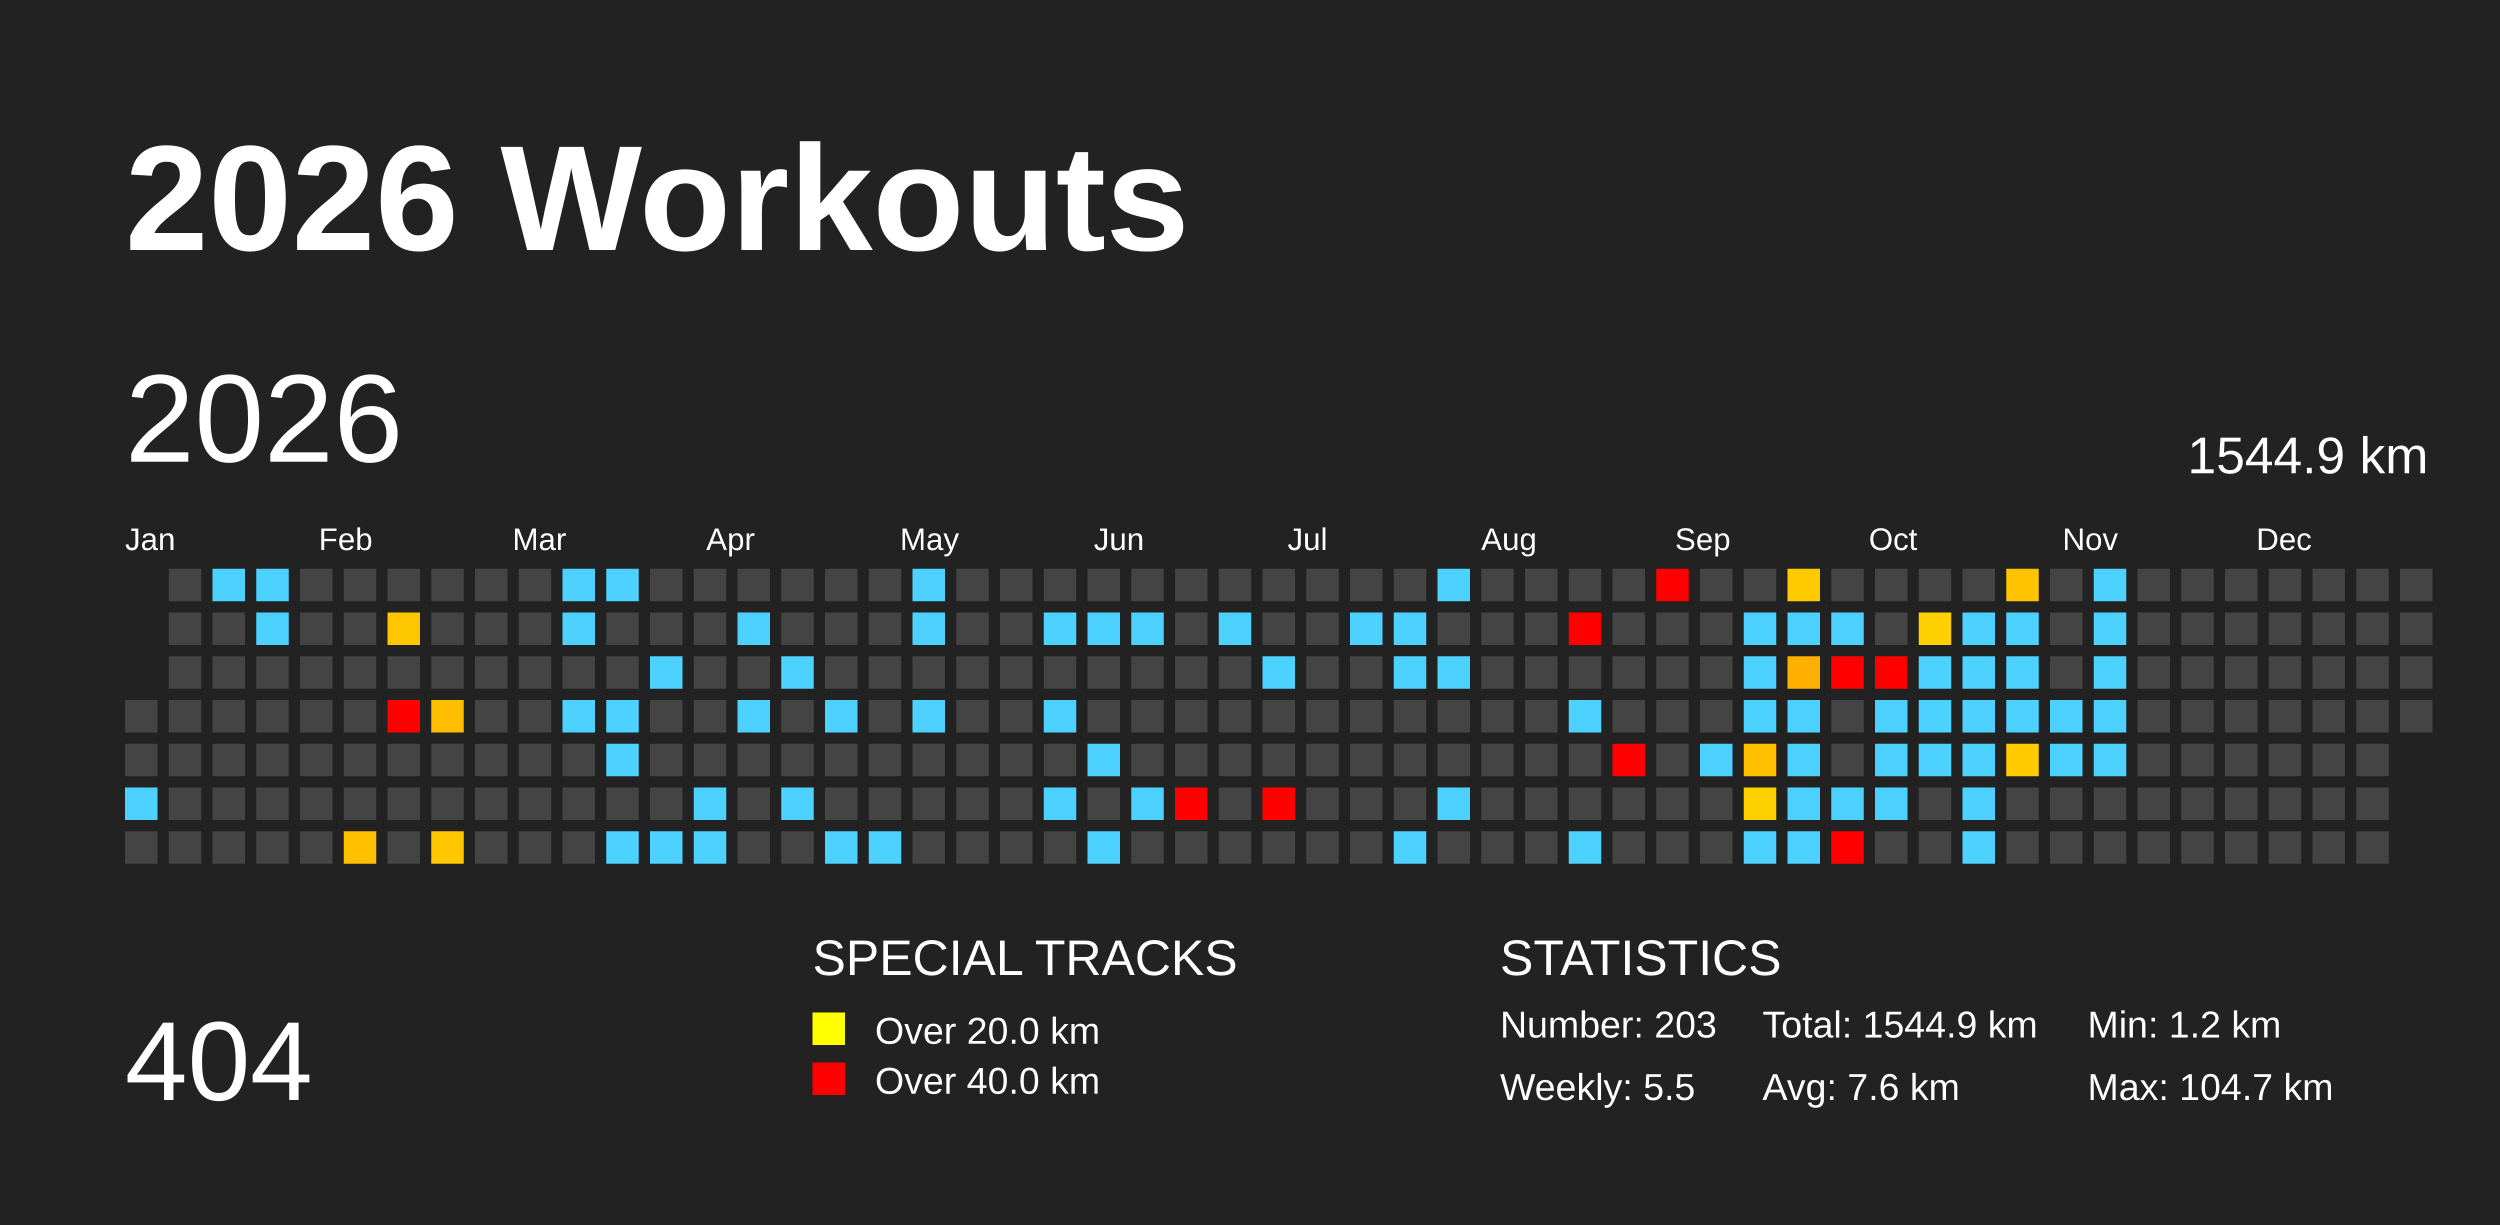
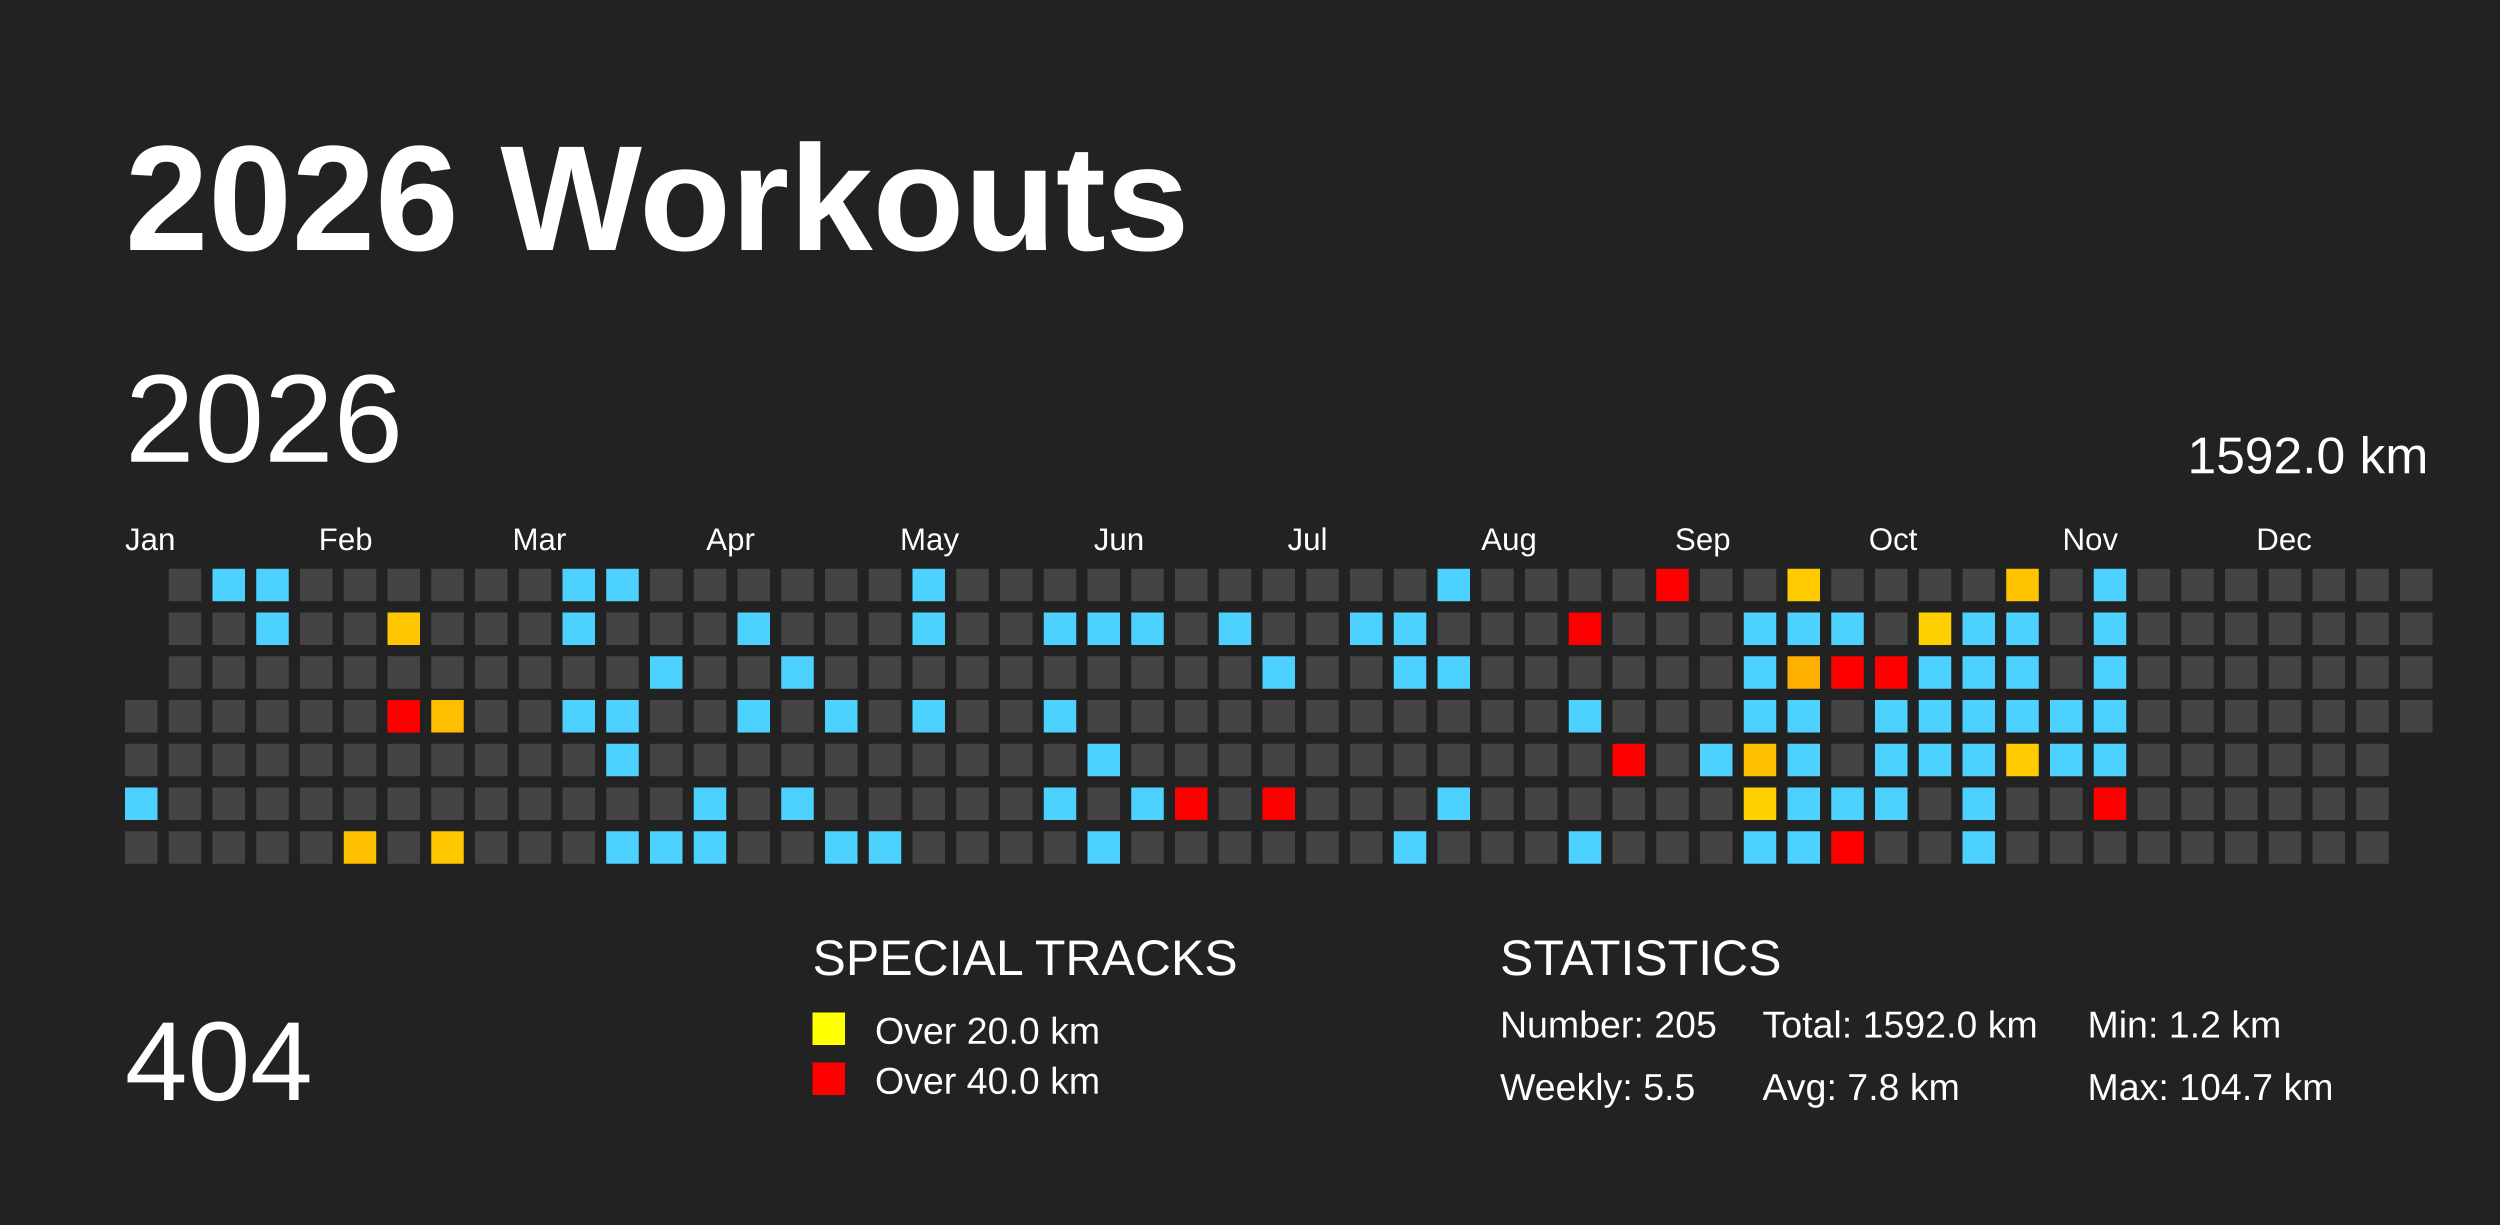
<svg xmlns="http://www.w3.org/2000/svg" baseProfile="full" height="98mm" version="1.1" viewBox="0,0,200,98" width="200mm">
  <defs>
    <pattern height="2" id="indoor-stripe" patternUnits="userSpaceOnUse" width="2">
      <line stroke="white" stroke-opacity="0.45" stroke-width="0.5" x1="0" x2="2" y1="2" y2="0" />
    </pattern>
  </defs>
  <rect fill="#222222" height="98" width="200" x="0" y="0" />
  <text fill="#FFFFFF" style="font-size:12px; font-family:Arial; font-weight:bold;" x="10" y="20">2026 Workouts</text>
  <text fill="#FFFFFF" style="font-size:9px; font-family:Arial" x="10" y="88">404</text>
  <text fill="#FFFFFF" style="font-size:4px; font-family:Arial" x="65" y="78">SPECIAL TRACKS</text>
  <rect fill="yellow" height="2.6" width="2.6" x="65" y="81" />
  <text fill="#FFFFFF" style="font-size:3px; font-family:Arial" x="70" y="83.5">Over 20.0 km</text>
  <rect fill="red" height="2.6" width="2.6" x="65" y="85" />
  <text fill="#FFFFFF" style="font-size:3px; font-family:Arial" x="70" y="87.5">Over 40.0 km</text>
  <text fill="#FFFFFF" style="font-size:4px; font-family:Arial" x="120" y="78">STATISTICS</text>
-   <text fill="#FFFFFF" style="font-size:3px; font-family:Arial" x="120" y="83">Number: 203</text>
+   <text fill="#FFFFFF" style="font-size:3px; font-family:Arial" x="120" y="83">Number: 205</text>
  <text fill="#FFFFFF" style="font-size:3px; font-family:Arial" x="120" y="88">Weekly: 5.5</text>
-   <text fill="#FFFFFF" style="font-size:3px; font-family:Arial" x="141" y="83">Total: 1544.9 km</text>
-   <text fill="#FFFFFF" style="font-size:3px; font-family:Arial" x="141" y="88">Avg: 7.6 km</text>
+   <text fill="#FFFFFF" style="font-size:3px; font-family:Arial" x="141" y="83">Total: 1592.0 km</text>
+   <text fill="#FFFFFF" style="font-size:3px; font-family:Arial" x="141" y="88">Avg: 7.8 km</text>
  <text fill="#FFFFFF" style="font-size:3px; font-family:Arial" x="167" y="83">Min: 1.2 km</text>
  <text fill="#FFFFFF" style="font-size:3px; font-family:Arial" x="167" y="88">Max: 104.7 km</text>
  <text dominant-baseline="hanging" fill="#FFFFFF" style="font-size:10.0px; font-family:Arial;" x="10" y="30">2026</text>
-   <text dominant-baseline="hanging" fill="#FFFFFF" style="font-size:4.125px; font-family:Arial;" x="175" y="35">1544.9 km</text>
+   <text dominant-baseline="hanging" fill="#FFFFFF" style="font-size:4.125px; font-family:Arial;" x="175" y="35">1592.0 km</text>
  <text fill="#FFFFFF" style="font-size:2.5px; font-family:Arial" x="10.0" y="44">Jan</text>
  <text fill="#FFFFFF" style="font-size:2.5px; font-family:Arial" x="25.5" y="44">Feb</text>
  <text fill="#FFFFFF" style="font-size:2.5px; font-family:Arial" x="41.0" y="44">Mar</text>
  <text fill="#FFFFFF" style="font-size:2.5px; font-family:Arial" x="56.5" y="44">Apr</text>
  <text fill="#FFFFFF" style="font-size:2.5px; font-family:Arial" x="72.0" y="44">May</text>
  <text fill="#FFFFFF" style="font-size:2.5px; font-family:Arial" x="87.5" y="44">Jun</text>
  <text fill="#FFFFFF" style="font-size:2.5px; font-family:Arial" x="103.0" y="44">Jul</text>
  <text fill="#FFFFFF" style="font-size:2.5px; font-family:Arial" x="118.5" y="44">Aug</text>
  <text fill="#FFFFFF" style="font-size:2.5px; font-family:Arial" x="134.0" y="44">Sep</text>
  <text fill="#FFFFFF" style="font-size:2.5px; font-family:Arial" x="149.5" y="44">Oct</text>
  <text fill="#FFFFFF" style="font-size:2.5px; font-family:Arial" x="165.0" y="44">Nov</text>
  <text fill="#FFFFFF" style="font-size:2.5px; font-family:Arial" x="180.5" y="44">Dec</text>
  <rect fill="#444444" height="2.6" width="2.6" x="10.0" y="56.0" />
  <rect fill="#444444" height="2.6" width="2.6" x="10.0" y="59.5" />
  <rect fill="#4dd2ff" height="2.6" width="2.6" x="10.0" y="63.0" />
  <rect fill="#444444" height="2.6" width="2.6" x="10.0" y="66.5" />
  <rect fill="#444444" height="2.6" width="2.6" x="13.5" y="45.5" />
  <rect fill="#444444" height="2.6" width="2.6" x="13.5" y="49.0" />
  <rect fill="#444444" height="2.6" width="2.6" x="13.5" y="52.5" />
  <rect fill="#444444" height="2.6" width="2.6" x="13.5" y="56.0" />
  <rect fill="#444444" height="2.6" width="2.6" x="13.5" y="59.5" />
  <rect fill="#444444" height="2.6" width="2.6" x="13.5" y="63.0" />
  <rect fill="#444444" height="2.6" width="2.6" x="13.5" y="66.5" />
  <rect fill="#4dd2ff" height="2.6" width="2.6" x="17.0" y="45.5" />
  <rect fill="#444444" height="2.6" width="2.6" x="17.0" y="49.0" />
  <rect fill="#444444" height="2.6" width="2.6" x="17.0" y="52.5" />
  <rect fill="#444444" height="2.6" width="2.6" x="17.0" y="56.0" />
  <rect fill="#444444" height="2.6" width="2.6" x="17.0" y="59.5" />
  <rect fill="#444444" height="2.6" width="2.6" x="17.0" y="63.0" />
  <rect fill="#444444" height="2.6" width="2.6" x="17.0" y="66.5" />
  <rect fill="#4dd2ff" height="2.6" width="2.6" x="20.5" y="45.5" />
  <rect fill="#4dd2ff" height="2.6" width="2.6" x="20.5" y="49.0" />
  <rect fill="#444444" height="2.6" width="2.6" x="20.5" y="52.5" />
  <rect fill="#444444" height="2.6" width="2.6" x="20.5" y="56.0" />
  <rect fill="#444444" height="2.6" width="2.6" x="20.5" y="59.5" />
  <rect fill="#444444" height="2.6" width="2.6" x="20.5" y="63.0" />
  <rect fill="#444444" height="2.6" width="2.6" x="20.5" y="66.5" />
  <rect fill="#444444" height="2.6" width="2.6" x="24.0" y="45.5" />
  <rect fill="#444444" height="2.6" width="2.6" x="24.0" y="49.0" />
  <rect fill="#444444" height="2.6" width="2.6" x="24.0" y="52.5" />
  <rect fill="#444444" height="2.6" width="2.6" x="24.0" y="56.0" />
  <rect fill="#444444" height="2.6" width="2.6" x="24.0" y="59.5" />
  <rect fill="#444444" height="2.6" width="2.6" x="24.0" y="63.0" />
  <rect fill="#444444" height="2.6" width="2.6" x="24.0" y="66.5" />
  <rect fill="#444444" height="2.6" width="2.6" x="27.5" y="45.5" />
  <rect fill="#444444" height="2.6" width="2.6" x="27.5" y="49.0" />
  <rect fill="#444444" height="2.6" width="2.6" x="27.5" y="52.5" />
  <rect fill="#444444" height="2.6" width="2.6" x="27.5" y="56.0" />
  <rect fill="#444444" height="2.6" width="2.6" x="27.5" y="59.5" />
  <rect fill="#444444" height="2.6" width="2.6" x="27.5" y="63.0" />
  <rect fill="#ffc000" height="2.6" width="2.6" x="27.5" y="66.5" />
  <rect fill="#444444" height="2.6" width="2.6" x="31.0" y="45.5" />
  <rect fill="#ffc700" height="2.6" width="2.6" x="31.0" y="49.0" />
  <rect fill="#444444" height="2.6" width="2.6" x="31.0" y="52.5" />
  <rect fill="red" height="2.6" width="2.6" x="31.0" y="56.0" />
  <rect fill="#444444" height="2.6" width="2.6" x="31.0" y="59.5" />
  <rect fill="#444444" height="2.6" width="2.6" x="31.0" y="63.0" />
  <rect fill="#444444" height="2.6" width="2.6" x="31.0" y="66.5" />
  <rect fill="#444444" height="2.6" width="2.6" x="34.5" y="45.5" />
  <rect fill="#444444" height="2.6" width="2.6" x="34.5" y="49.0" />
  <rect fill="#444444" height="2.6" width="2.6" x="34.5" y="52.5" />
  <rect fill="#ffbe00" height="2.6" width="2.6" x="34.5" y="56.0" />
  <rect fill="#444444" height="2.6" width="2.6" x="34.5" y="59.5" />
  <rect fill="#444444" height="2.6" width="2.6" x="34.5" y="63.0" />
  <rect fill="#ffc700" height="2.6" width="2.6" x="34.5" y="66.5" />
  <rect fill="#444444" height="2.6" width="2.6" x="38.0" y="45.5" />
  <rect fill="#444444" height="2.6" width="2.6" x="38.0" y="49.0" />
  <rect fill="#444444" height="2.6" width="2.6" x="38.0" y="52.5" />
  <rect fill="#444444" height="2.6" width="2.6" x="38.0" y="56.0" />
  <rect fill="#444444" height="2.6" width="2.6" x="38.0" y="59.5" />
  <rect fill="#444444" height="2.6" width="2.6" x="38.0" y="63.0" />
  <rect fill="#444444" height="2.6" width="2.6" x="38.0" y="66.5" />
  <rect fill="#444444" height="2.6" width="2.6" x="41.5" y="45.5" />
  <rect fill="#444444" height="2.6" width="2.6" x="41.5" y="49.0" />
  <rect fill="#444444" height="2.6" width="2.6" x="41.5" y="52.5" />
  <rect fill="#444444" height="2.6" width="2.6" x="41.5" y="56.0" />
  <rect fill="#444444" height="2.6" width="2.6" x="41.5" y="59.5" />
  <rect fill="#444444" height="2.6" width="2.6" x="41.5" y="63.0" />
  <rect fill="#444444" height="2.6" width="2.6" x="41.5" y="66.5" />
  <rect fill="#4dd2ff" height="2.6" width="2.6" x="45.0" y="45.5" />
  <rect fill="#4dd2ff" height="2.6" width="2.6" x="45.0" y="49.0" />
  <rect fill="#444444" height="2.6" width="2.6" x="45.0" y="52.5" />
  <rect fill="#4dd2ff" height="2.6" width="2.6" x="45.0" y="56.0" />
  <rect fill="#444444" height="2.6" width="2.6" x="45.0" y="59.5" />
  <rect fill="#444444" height="2.6" width="2.6" x="45.0" y="63.0" />
  <rect fill="#444444" height="2.6" width="2.6" x="45.0" y="66.5" />
  <rect fill="#4dd2ff" height="2.6" width="2.6" x="48.5" y="45.5" />
  <rect fill="#444444" height="2.6" width="2.6" x="48.5" y="49.0" />
  <rect fill="#444444" height="2.6" width="2.6" x="48.5" y="52.5" />
  <rect fill="#4dd2ff" height="2.6" width="2.6" x="48.5" y="56.0" />
  <rect fill="#4dd2ff" height="2.6" width="2.6" x="48.5" y="59.5" />
  <rect fill="#444444" height="2.6" width="2.6" x="48.5" y="63.0" />
  <rect fill="#4dd2ff" height="2.6" width="2.6" x="48.5" y="66.5" />
  <rect fill="#444444" height="2.6" width="2.6" x="52.0" y="45.5" />
  <rect fill="#444444" height="2.6" width="2.6" x="52.0" y="49.0" />
  <rect fill="#4dd2ff" height="2.6" width="2.6" x="52.0" y="52.5" />
  <rect fill="#444444" height="2.6" width="2.6" x="52.0" y="56.0" />
  <rect fill="#444444" height="2.6" width="2.6" x="52.0" y="59.5" />
  <rect fill="#444444" height="2.6" width="2.6" x="52.0" y="63.0" />
  <rect fill="#4dd2ff" height="2.6" width="2.6" x="52.0" y="66.5" />
  <rect fill="#444444" height="2.6" width="2.6" x="55.5" y="45.5" />
  <rect fill="#444444" height="2.6" width="2.6" x="55.5" y="49.0" />
  <rect fill="#444444" height="2.6" width="2.6" x="55.5" y="52.5" />
  <rect fill="#444444" height="2.6" width="2.6" x="55.5" y="56.0" />
  <rect fill="#444444" height="2.6" width="2.6" x="55.5" y="59.5" />
  <rect fill="#4dd2ff" height="2.6" width="2.6" x="55.5" y="63.0" />
  <rect fill="#4dd2ff" height="2.6" width="2.6" x="55.5" y="66.5" />
  <rect fill="#444444" height="2.6" width="2.6" x="59.0" y="45.5" />
  <rect fill="#4dd2ff" height="2.6" width="2.6" x="59.0" y="49.0" />
  <rect fill="#444444" height="2.6" width="2.6" x="59.0" y="52.5" />
  <rect fill="#4dd2ff" height="2.6" width="2.6" x="59.0" y="56.0" />
  <rect fill="#444444" height="2.6" width="2.6" x="59.0" y="59.5" />
  <rect fill="#444444" height="2.6" width="2.6" x="59.0" y="63.0" />
  <rect fill="#444444" height="2.6" width="2.6" x="59.0" y="66.5" />
  <rect fill="#444444" height="2.6" width="2.6" x="62.5" y="45.5" />
  <rect fill="#444444" height="2.6" width="2.6" x="62.5" y="49.0" />
  <rect fill="#4dd2ff" height="2.6" width="2.6" x="62.5" y="52.5" />
  <rect fill="#444444" height="2.6" width="2.6" x="62.5" y="56.0" />
  <rect fill="#444444" height="2.6" width="2.6" x="62.5" y="59.5" />
  <rect fill="#4dd2ff" height="2.6" width="2.6" x="62.5" y="63.0" />
  <rect fill="#444444" height="2.6" width="2.6" x="62.5" y="66.5" />
  <rect fill="#444444" height="2.6" width="2.6" x="66.0" y="45.5" />
  <rect fill="#444444" height="2.6" width="2.6" x="66.0" y="49.0" />
  <rect fill="#444444" height="2.6" width="2.6" x="66.0" y="52.5" />
  <rect fill="#4dd2ff" height="2.6" width="2.6" x="66.0" y="56.0" />
  <rect fill="#444444" height="2.6" width="2.6" x="66.0" y="59.5" />
  <rect fill="#444444" height="2.6" width="2.6" x="66.0" y="63.0" />
  <rect fill="#4dd2ff" height="2.6" width="2.6" x="66.0" y="66.5" />
  <rect fill="#444444" height="2.6" width="2.6" x="69.5" y="45.5" />
  <rect fill="#444444" height="2.6" width="2.6" x="69.5" y="49.0" />
  <rect fill="#444444" height="2.6" width="2.6" x="69.5" y="52.5" />
  <rect fill="#444444" height="2.6" width="2.6" x="69.5" y="56.0" />
  <rect fill="#444444" height="2.6" width="2.6" x="69.5" y="59.5" />
  <rect fill="#444444" height="2.6" width="2.6" x="69.5" y="63.0" />
  <rect fill="#4dd2ff" height="2.6" width="2.6" x="69.5" y="66.5" />
  <rect fill="#4dd2ff" height="2.6" width="2.6" x="73.0" y="45.5" />
  <rect fill="#4dd2ff" height="2.6" width="2.6" x="73.0" y="49.0" />
  <rect fill="#444444" height="2.6" width="2.6" x="73.0" y="52.5" />
  <rect fill="#4dd2ff" height="2.6" width="2.6" x="73.0" y="56.0" />
  <rect fill="#444444" height="2.6" width="2.6" x="73.0" y="59.5" />
  <rect fill="#444444" height="2.6" width="2.6" x="73.0" y="63.0" />
  <rect fill="#444444" height="2.6" width="2.6" x="73.0" y="66.5" />
  <rect fill="#444444" height="2.6" width="2.6" x="76.5" y="45.5" />
  <rect fill="#444444" height="2.6" width="2.6" x="76.5" y="49.0" />
  <rect fill="#444444" height="2.6" width="2.6" x="76.5" y="52.5" />
  <rect fill="#444444" height="2.6" width="2.6" x="76.5" y="56.0" />
  <rect fill="#444444" height="2.6" width="2.6" x="76.5" y="59.5" />
  <rect fill="#444444" height="2.6" width="2.6" x="76.5" y="63.0" />
  <rect fill="#444444" height="2.6" width="2.6" x="76.5" y="66.5" />
  <rect fill="#444444" height="2.6" width="2.6" x="80.0" y="45.5" />
  <rect fill="#444444" height="2.6" width="2.6" x="80.0" y="49.0" />
  <rect fill="#444444" height="2.6" width="2.6" x="80.0" y="52.5" />
  <rect fill="#444444" height="2.6" width="2.6" x="80.0" y="56.0" />
  <rect fill="#444444" height="2.6" width="2.6" x="80.0" y="59.5" />
  <rect fill="#444444" height="2.6" width="2.6" x="80.0" y="63.0" />
  <rect fill="#444444" height="2.6" width="2.6" x="80.0" y="66.5" />
  <rect fill="#444444" height="2.6" width="2.6" x="83.5" y="45.5" />
  <rect fill="#4dd2ff" height="2.6" width="2.6" x="83.5" y="49.0" />
  <rect fill="#444444" height="2.6" width="2.6" x="83.5" y="52.5" />
  <rect fill="#4dd2ff" height="2.6" width="2.6" x="83.5" y="56.0" />
  <rect fill="#444444" height="2.6" width="2.6" x="83.5" y="59.5" />
  <rect fill="#4dd2ff" height="2.6" width="2.6" x="83.5" y="63.0" />
  <rect fill="#444444" height="2.6" width="2.6" x="83.5" y="66.5" />
  <rect fill="#444444" height="2.6" width="2.6" x="87.0" y="45.5" />
  <rect fill="#4dd2ff" height="2.6" width="2.6" x="87.0" y="49.0" />
  <rect fill="#444444" height="2.6" width="2.6" x="87.0" y="52.5" />
  <rect fill="#444444" height="2.6" width="2.6" x="87.0" y="56.0" />
  <rect fill="#4dd2ff" height="2.6" width="2.6" x="87.0" y="59.5" />
  <rect fill="#444444" height="2.6" width="2.6" x="87.0" y="63.0" />
  <rect fill="#4dd2ff" height="2.6" width="2.6" x="87.0" y="66.5" />
  <rect fill="#444444" height="2.6" width="2.6" x="90.5" y="45.5" />
  <rect fill="#4dd2ff" height="2.6" width="2.6" x="90.5" y="49.0" />
  <rect fill="#444444" height="2.6" width="2.6" x="90.5" y="52.5" />
  <rect fill="#444444" height="2.6" width="2.6" x="90.5" y="56.0" />
  <rect fill="#444444" height="2.6" width="2.6" x="90.5" y="59.5" />
  <rect fill="#4dd2ff" height="2.6" width="2.6" x="90.5" y="63.0" />
  <rect fill="#444444" height="2.6" width="2.6" x="90.5" y="66.5" />
  <rect fill="#444444" height="2.6" width="2.6" x="94.0" y="45.5" />
  <rect fill="#444444" height="2.6" width="2.6" x="94.0" y="49.0" />
  <rect fill="#444444" height="2.6" width="2.6" x="94.0" y="52.5" />
  <rect fill="#444444" height="2.6" width="2.6" x="94.0" y="56.0" />
  <rect fill="#444444" height="2.6" width="2.6" x="94.0" y="59.5" />
  <rect fill="red" height="2.6" width="2.6" x="94.0" y="63.0" />
  <rect fill="#444444" height="2.6" width="2.6" x="94.0" y="66.5" />
  <rect fill="#444444" height="2.6" width="2.6" x="97.5" y="45.5" />
  <rect fill="#4dd2ff" height="2.6" width="2.6" x="97.5" y="49.0" />
  <rect fill="#444444" height="2.6" width="2.6" x="97.5" y="52.5" />
  <rect fill="#444444" height="2.6" width="2.6" x="97.5" y="56.0" />
  <rect fill="#444444" height="2.6" width="2.6" x="97.5" y="59.5" />
  <rect fill="#444444" height="2.6" width="2.6" x="97.5" y="63.0" />
  <rect fill="#444444" height="2.6" width="2.6" x="97.5" y="66.5" />
  <rect fill="#444444" height="2.6" width="2.6" x="101.0" y="45.5" />
  <rect fill="#444444" height="2.6" width="2.6" x="101.0" y="49.0" />
  <rect fill="#4dd2ff" height="2.6" width="2.6" x="101.0" y="52.5" />
  <rect fill="#444444" height="2.6" width="2.6" x="101.0" y="56.0" />
  <rect fill="#444444" height="2.6" width="2.6" x="101.0" y="59.5" />
  <rect fill="red" height="2.6" width="2.6" x="101.0" y="63.0" />
  <rect fill="#444444" height="2.6" width="2.6" x="101.0" y="66.5" />
  <rect fill="#444444" height="2.6" width="2.6" x="104.5" y="45.5" />
  <rect fill="#444444" height="2.6" width="2.6" x="104.5" y="49.0" />
  <rect fill="#444444" height="2.6" width="2.6" x="104.5" y="52.5" />
  <rect fill="#444444" height="2.6" width="2.6" x="104.5" y="56.0" />
  <rect fill="#444444" height="2.6" width="2.6" x="104.5" y="59.5" />
  <rect fill="#444444" height="2.6" width="2.6" x="104.5" y="63.0" />
  <rect fill="#444444" height="2.6" width="2.6" x="104.5" y="66.5" />
  <rect fill="#444444" height="2.6" width="2.6" x="108.0" y="45.5" />
  <rect fill="#4dd2ff" height="2.6" width="2.6" x="108.0" y="49.0" />
  <rect fill="#444444" height="2.6" width="2.6" x="108.0" y="52.5" />
  <rect fill="#444444" height="2.6" width="2.6" x="108.0" y="56.0" />
  <rect fill="#444444" height="2.6" width="2.6" x="108.0" y="59.5" />
  <rect fill="#444444" height="2.6" width="2.6" x="108.0" y="63.0" />
  <rect fill="#444444" height="2.6" width="2.6" x="108.0" y="66.5" />
  <rect fill="#444444" height="2.6" width="2.6" x="111.5" y="45.5" />
  <rect fill="#4dd2ff" height="2.6" width="2.6" x="111.5" y="49.0" />
  <rect fill="#4dd2ff" height="2.6" width="2.6" x="111.5" y="52.5" />
  <rect fill="#444444" height="2.6" width="2.6" x="111.5" y="56.0" />
  <rect fill="#444444" height="2.6" width="2.6" x="111.5" y="59.5" />
  <rect fill="#444444" height="2.6" width="2.6" x="111.5" y="63.0" />
  <rect fill="#4dd2ff" height="2.6" width="2.6" x="111.5" y="66.5" />
  <rect fill="#4dd2ff" height="2.6" width="2.6" x="115.0" y="45.5" />
  <rect fill="#444444" height="2.6" width="2.6" x="115.0" y="49.0" />
  <rect fill="#4dd2ff" height="2.6" width="2.6" x="115.0" y="52.5" />
  <rect fill="#444444" height="2.6" width="2.6" x="115.0" y="56.0" />
  <rect fill="#444444" height="2.6" width="2.6" x="115.0" y="59.5" />
  <rect fill="#4dd2ff" height="2.6" width="2.6" x="115.0" y="63.0" />
  <rect fill="#444444" height="2.6" width="2.6" x="115.0" y="66.5" />
  <rect fill="#444444" height="2.6" width="2.6" x="118.5" y="45.5" />
  <rect fill="#444444" height="2.6" width="2.6" x="118.5" y="49.0" />
  <rect fill="#444444" height="2.6" width="2.6" x="118.5" y="52.5" />
  <rect fill="#444444" height="2.6" width="2.6" x="118.5" y="56.0" />
  <rect fill="#444444" height="2.6" width="2.6" x="118.5" y="59.5" />
  <rect fill="#444444" height="2.6" width="2.6" x="118.5" y="63.0" />
  <rect fill="#444444" height="2.6" width="2.6" x="118.5" y="66.5" />
  <rect fill="#444444" height="2.6" width="2.6" x="122.0" y="45.5" />
  <rect fill="#444444" height="2.6" width="2.6" x="122.0" y="49.0" />
  <rect fill="#444444" height="2.6" width="2.6" x="122.0" y="52.5" />
  <rect fill="#444444" height="2.6" width="2.6" x="122.0" y="56.0" />
  <rect fill="#444444" height="2.6" width="2.6" x="122.0" y="59.5" />
  <rect fill="#444444" height="2.6" width="2.6" x="122.0" y="63.0" />
  <rect fill="#444444" height="2.6" width="2.6" x="122.0" y="66.5" />
  <rect fill="#444444" height="2.6" width="2.6" x="125.5" y="45.5" />
  <rect fill="red" height="2.6" width="2.6" x="125.5" y="49.0" />
  <rect fill="#444444" height="2.6" width="2.6" x="125.5" y="52.5" />
  <rect fill="#4dd2ff" height="2.6" width="2.6" x="125.5" y="56.0" />
  <rect fill="#444444" height="2.6" width="2.6" x="125.5" y="59.5" />
  <rect fill="#444444" height="2.6" width="2.6" x="125.5" y="63.0" />
  <rect fill="#4dd2ff" height="2.6" width="2.6" x="125.5" y="66.5" />
  <rect fill="#444444" height="2.6" width="2.6" x="129.0" y="45.5" />
  <rect fill="#444444" height="2.6" width="2.6" x="129.0" y="49.0" />
  <rect fill="#444444" height="2.6" width="2.6" x="129.0" y="52.5" />
  <rect fill="#444444" height="2.6" width="2.6" x="129.0" y="56.0" />
  <rect fill="red" height="2.6" width="2.6" x="129.0" y="59.5" />
  <rect fill="#444444" height="2.6" width="2.6" x="129.0" y="63.0" />
  <rect fill="#444444" height="2.6" width="2.6" x="129.0" y="66.5" />
  <rect fill="red" height="2.6" width="2.6" x="132.5" y="45.5" />
  <rect fill="#444444" height="2.6" width="2.6" x="132.5" y="49.0" />
  <rect fill="#444444" height="2.6" width="2.6" x="132.5" y="52.5" />
  <rect fill="#444444" height="2.6" width="2.6" x="132.5" y="56.0" />
  <rect fill="#444444" height="2.6" width="2.6" x="132.5" y="59.5" />
  <rect fill="#444444" height="2.6" width="2.6" x="132.5" y="63.0" />
  <rect fill="#444444" height="2.6" width="2.6" x="132.5" y="66.5" />
  <rect fill="#444444" height="2.6" width="2.6" x="136.0" y="45.5" />
  <rect fill="#444444" height="2.6" width="2.6" x="136.0" y="49.0" />
  <rect fill="#444444" height="2.6" width="2.6" x="136.0" y="52.5" />
  <rect fill="#444444" height="2.6" width="2.6" x="136.0" y="56.0" />
  <rect fill="#4dd2ff" height="2.6" width="2.6" x="136.0" y="59.5" />
  <rect fill="#444444" height="2.6" width="2.6" x="136.0" y="63.0" />
  <rect fill="#444444" height="2.6" width="2.6" x="136.0" y="66.5" />
  <rect fill="#444444" height="2.6" width="2.6" x="139.5" y="45.5" />
  <rect fill="#4dd2ff" height="2.6" width="2.6" x="139.5" y="49.0" />
  <rect fill="#4dd2ff" height="2.6" width="2.6" x="139.5" y="52.5" />
  <rect fill="#4dd2ff" height="2.6" width="2.6" x="139.5" y="56.0" />
  <rect fill="#ffc000" height="2.6" width="2.6" x="139.5" y="59.5" />
  <rect fill="#ffd000" height="2.6" width="2.6" x="139.5" y="63.0" />
  <rect fill="#4dd2ff" height="2.6" width="2.6" x="139.5" y="66.5" />
  <rect fill="#ffcb00" height="2.6" width="2.6" x="143.0" y="45.5" />
  <rect fill="#4dd2ff" height="2.6" width="2.6" x="143.0" y="49.0" />
  <rect fill="#ffaf00" height="2.6" width="2.6" x="143.0" y="52.5" />
  <rect fill="#4dd2ff" height="2.6" width="2.6" x="143.0" y="56.0" />
  <rect fill="#4dd2ff" height="2.6" width="2.6" x="143.0" y="59.5" />
  <rect fill="#4dd2ff" height="2.6" width="2.6" x="143.0" y="63.0" />
  <rect fill="#4dd2ff" height="2.6" width="2.6" x="143.0" y="66.5" />
  <rect fill="#444444" height="2.6" width="2.6" x="146.5" y="45.5" />
  <rect fill="#4dd2ff" height="2.6" width="2.6" x="146.5" y="49.0" />
  <rect fill="red" height="2.6" width="2.6" x="146.5" y="52.5" />
  <rect fill="#444444" height="2.6" width="2.6" x="146.5" y="56.0" />
  <rect fill="#444444" height="2.6" width="2.6" x="146.5" y="59.5" />
  <rect fill="#4dd2ff" height="2.6" width="2.6" x="146.5" y="63.0" />
  <rect fill="red" height="2.6" width="2.6" x="146.5" y="66.5" />
  <rect fill="#444444" height="2.6" width="2.6" x="150.0" y="45.5" />
  <rect fill="#444444" height="2.6" width="2.6" x="150.0" y="49.0" />
  <rect fill="red" height="2.6" width="2.6" x="150.0" y="52.5" />
  <rect fill="#4dd2ff" height="2.6" width="2.6" x="150.0" y="56.0" />
  <rect fill="#4dd2ff" height="2.6" width="2.6" x="150.0" y="59.5" />
  <rect fill="#4dd2ff" height="2.6" width="2.6" x="150.0" y="63.0" />
  <rect fill="#444444" height="2.6" width="2.6" x="150.0" y="66.5" />
  <rect fill="#444444" height="2.6" width="2.6" x="153.5" y="45.5" />
  <rect fill="#ffd000" height="2.6" width="2.6" x="153.5" y="49.0" />
  <rect fill="#4dd2ff" height="2.6" width="2.6" x="153.5" y="52.5" />
  <rect fill="#4dd2ff" height="2.6" width="2.6" x="153.5" y="56.0" />
  <rect fill="#4dd2ff" height="2.6" width="2.6" x="153.5" y="59.5" />
  <rect fill="#444444" height="2.6" width="2.6" x="153.5" y="63.0" />
  <rect fill="#444444" height="2.6" width="2.6" x="153.5" y="66.5" />
  <rect fill="#444444" height="2.6" width="2.6" x="157.0" y="45.5" />
  <rect fill="#4dd2ff" height="2.6" width="2.6" x="157.0" y="49.0" />
  <rect fill="#4dd2ff" height="2.6" width="2.6" x="157.0" y="52.5" />
  <rect fill="#4dd2ff" height="2.6" width="2.6" x="157.0" y="56.0" />
  <rect fill="#4dd2ff" height="2.6" width="2.6" x="157.0" y="59.5" />
  <rect fill="#4dd2ff" height="2.6" width="2.6" x="157.0" y="63.0" />
  <rect fill="#4dd2ff" height="2.6" width="2.6" x="157.0" y="66.5" />
  <rect fill="#ffc300" height="2.6" width="2.6" x="160.5" y="45.5" />
  <rect fill="#4dd2ff" height="2.6" width="2.6" x="160.5" y="49.0" />
  <rect fill="#4dd2ff" height="2.6" width="2.6" x="160.5" y="52.5" />
  <rect fill="#4dd2ff" height="2.6" width="2.6" x="160.5" y="56.0" />
  <rect fill="#ffca00" height="2.6" width="2.6" x="160.5" y="59.5" />
  <rect fill="#444444" height="2.6" width="2.6" x="160.5" y="63.0" />
  <rect fill="#444444" height="2.6" width="2.6" x="160.5" y="66.5" />
  <rect fill="#444444" height="2.6" width="2.6" x="164.0" y="45.5" />
  <rect fill="#444444" height="2.6" width="2.6" x="164.0" y="49.0" />
  <rect fill="#444444" height="2.6" width="2.6" x="164.0" y="52.5" />
  <rect fill="#4dd2ff" height="2.6" width="2.6" x="164.0" y="56.0" />
  <rect fill="#4dd2ff" height="2.6" width="2.6" x="164.0" y="59.5" />
  <rect fill="#444444" height="2.6" width="2.6" x="164.0" y="63.0" />
  <rect fill="#444444" height="2.6" width="2.6" x="164.0" y="66.5" />
  <rect fill="#4dd2ff" height="2.6" width="2.6" x="167.5" y="45.5" />
  <rect fill="#4dd2ff" height="2.6" width="2.6" x="167.5" y="49.0" />
  <rect fill="#4dd2ff" height="2.6" width="2.6" x="167.5" y="52.5" />
  <rect fill="#4dd2ff" height="2.6" width="2.6" x="167.5" y="56.0" />
  <rect fill="#4dd2ff" height="2.6" width="2.6" x="167.5" y="59.5" />
-   <rect fill="#444444" height="2.6" width="2.6" x="167.5" y="63.0" />
+   <rect fill="red" height="2.6" width="2.6" x="167.5" y="63.0" />
  <rect fill="#444444" height="2.6" width="2.6" x="167.5" y="66.5" />
  <rect fill="#444444" height="2.6" width="2.6" x="171.0" y="45.5" />
  <rect fill="#444444" height="2.6" width="2.6" x="171.0" y="49.0" />
  <rect fill="#444444" height="2.6" width="2.6" x="171.0" y="52.5" />
  <rect fill="#444444" height="2.6" width="2.6" x="171.0" y="56.0" />
  <rect fill="#444444" height="2.6" width="2.6" x="171.0" y="59.5" />
  <rect fill="#444444" height="2.6" width="2.6" x="171.0" y="63.0" />
  <rect fill="#444444" height="2.6" width="2.6" x="171.0" y="66.5" />
  <rect fill="#444444" height="2.6" width="2.6" x="174.5" y="45.5" />
  <rect fill="#444444" height="2.6" width="2.6" x="174.5" y="49.0" />
  <rect fill="#444444" height="2.6" width="2.6" x="174.5" y="52.5" />
  <rect fill="#444444" height="2.6" width="2.6" x="174.5" y="56.0" />
  <rect fill="#444444" height="2.6" width="2.6" x="174.5" y="59.5" />
  <rect fill="#444444" height="2.6" width="2.6" x="174.5" y="63.0" />
  <rect fill="#444444" height="2.6" width="2.6" x="174.5" y="66.5" />
  <rect fill="#444444" height="2.6" width="2.6" x="178.0" y="45.5" />
  <rect fill="#444444" height="2.6" width="2.6" x="178.0" y="49.0" />
  <rect fill="#444444" height="2.6" width="2.6" x="178.0" y="52.5" />
  <rect fill="#444444" height="2.6" width="2.6" x="178.0" y="56.0" />
  <rect fill="#444444" height="2.6" width="2.6" x="178.0" y="59.5" />
  <rect fill="#444444" height="2.6" width="2.6" x="178.0" y="63.0" />
  <rect fill="#444444" height="2.6" width="2.6" x="178.0" y="66.5" />
  <rect fill="#444444" height="2.6" width="2.6" x="181.5" y="45.5" />
  <rect fill="#444444" height="2.6" width="2.6" x="181.5" y="49.0" />
  <rect fill="#444444" height="2.6" width="2.6" x="181.5" y="52.5" />
  <rect fill="#444444" height="2.6" width="2.6" x="181.5" y="56.0" />
  <rect fill="#444444" height="2.6" width="2.6" x="181.5" y="59.5" />
  <rect fill="#444444" height="2.6" width="2.6" x="181.5" y="63.0" />
  <rect fill="#444444" height="2.6" width="2.6" x="181.5" y="66.5" />
  <rect fill="#444444" height="2.6" width="2.6" x="185.0" y="45.5" />
  <rect fill="#444444" height="2.6" width="2.6" x="185.0" y="49.0" />
  <rect fill="#444444" height="2.6" width="2.6" x="185.0" y="52.5" />
  <rect fill="#444444" height="2.6" width="2.6" x="185.0" y="56.0" />
  <rect fill="#444444" height="2.6" width="2.6" x="185.0" y="59.5" />
  <rect fill="#444444" height="2.6" width="2.6" x="185.0" y="63.0" />
  <rect fill="#444444" height="2.6" width="2.6" x="185.0" y="66.5" />
  <rect fill="#444444" height="2.6" width="2.6" x="188.5" y="45.5" />
  <rect fill="#444444" height="2.6" width="2.6" x="188.5" y="49.0" />
  <rect fill="#444444" height="2.6" width="2.6" x="188.5" y="52.5" />
  <rect fill="#444444" height="2.6" width="2.6" x="188.5" y="56.0" />
  <rect fill="#444444" height="2.6" width="2.6" x="188.5" y="59.5" />
  <rect fill="#444444" height="2.6" width="2.6" x="188.5" y="63.0" />
  <rect fill="#444444" height="2.6" width="2.6" x="188.5" y="66.5" />
  <rect fill="#444444" height="2.6" width="2.6" x="192.0" y="45.5" />
  <rect fill="#444444" height="2.6" width="2.6" x="192.0" y="49.0" />
  <rect fill="#444444" height="2.6" width="2.6" x="192.0" y="52.5" />
  <rect fill="#444444" height="2.6" width="2.6" x="192.0" y="56.0" />
</svg>
